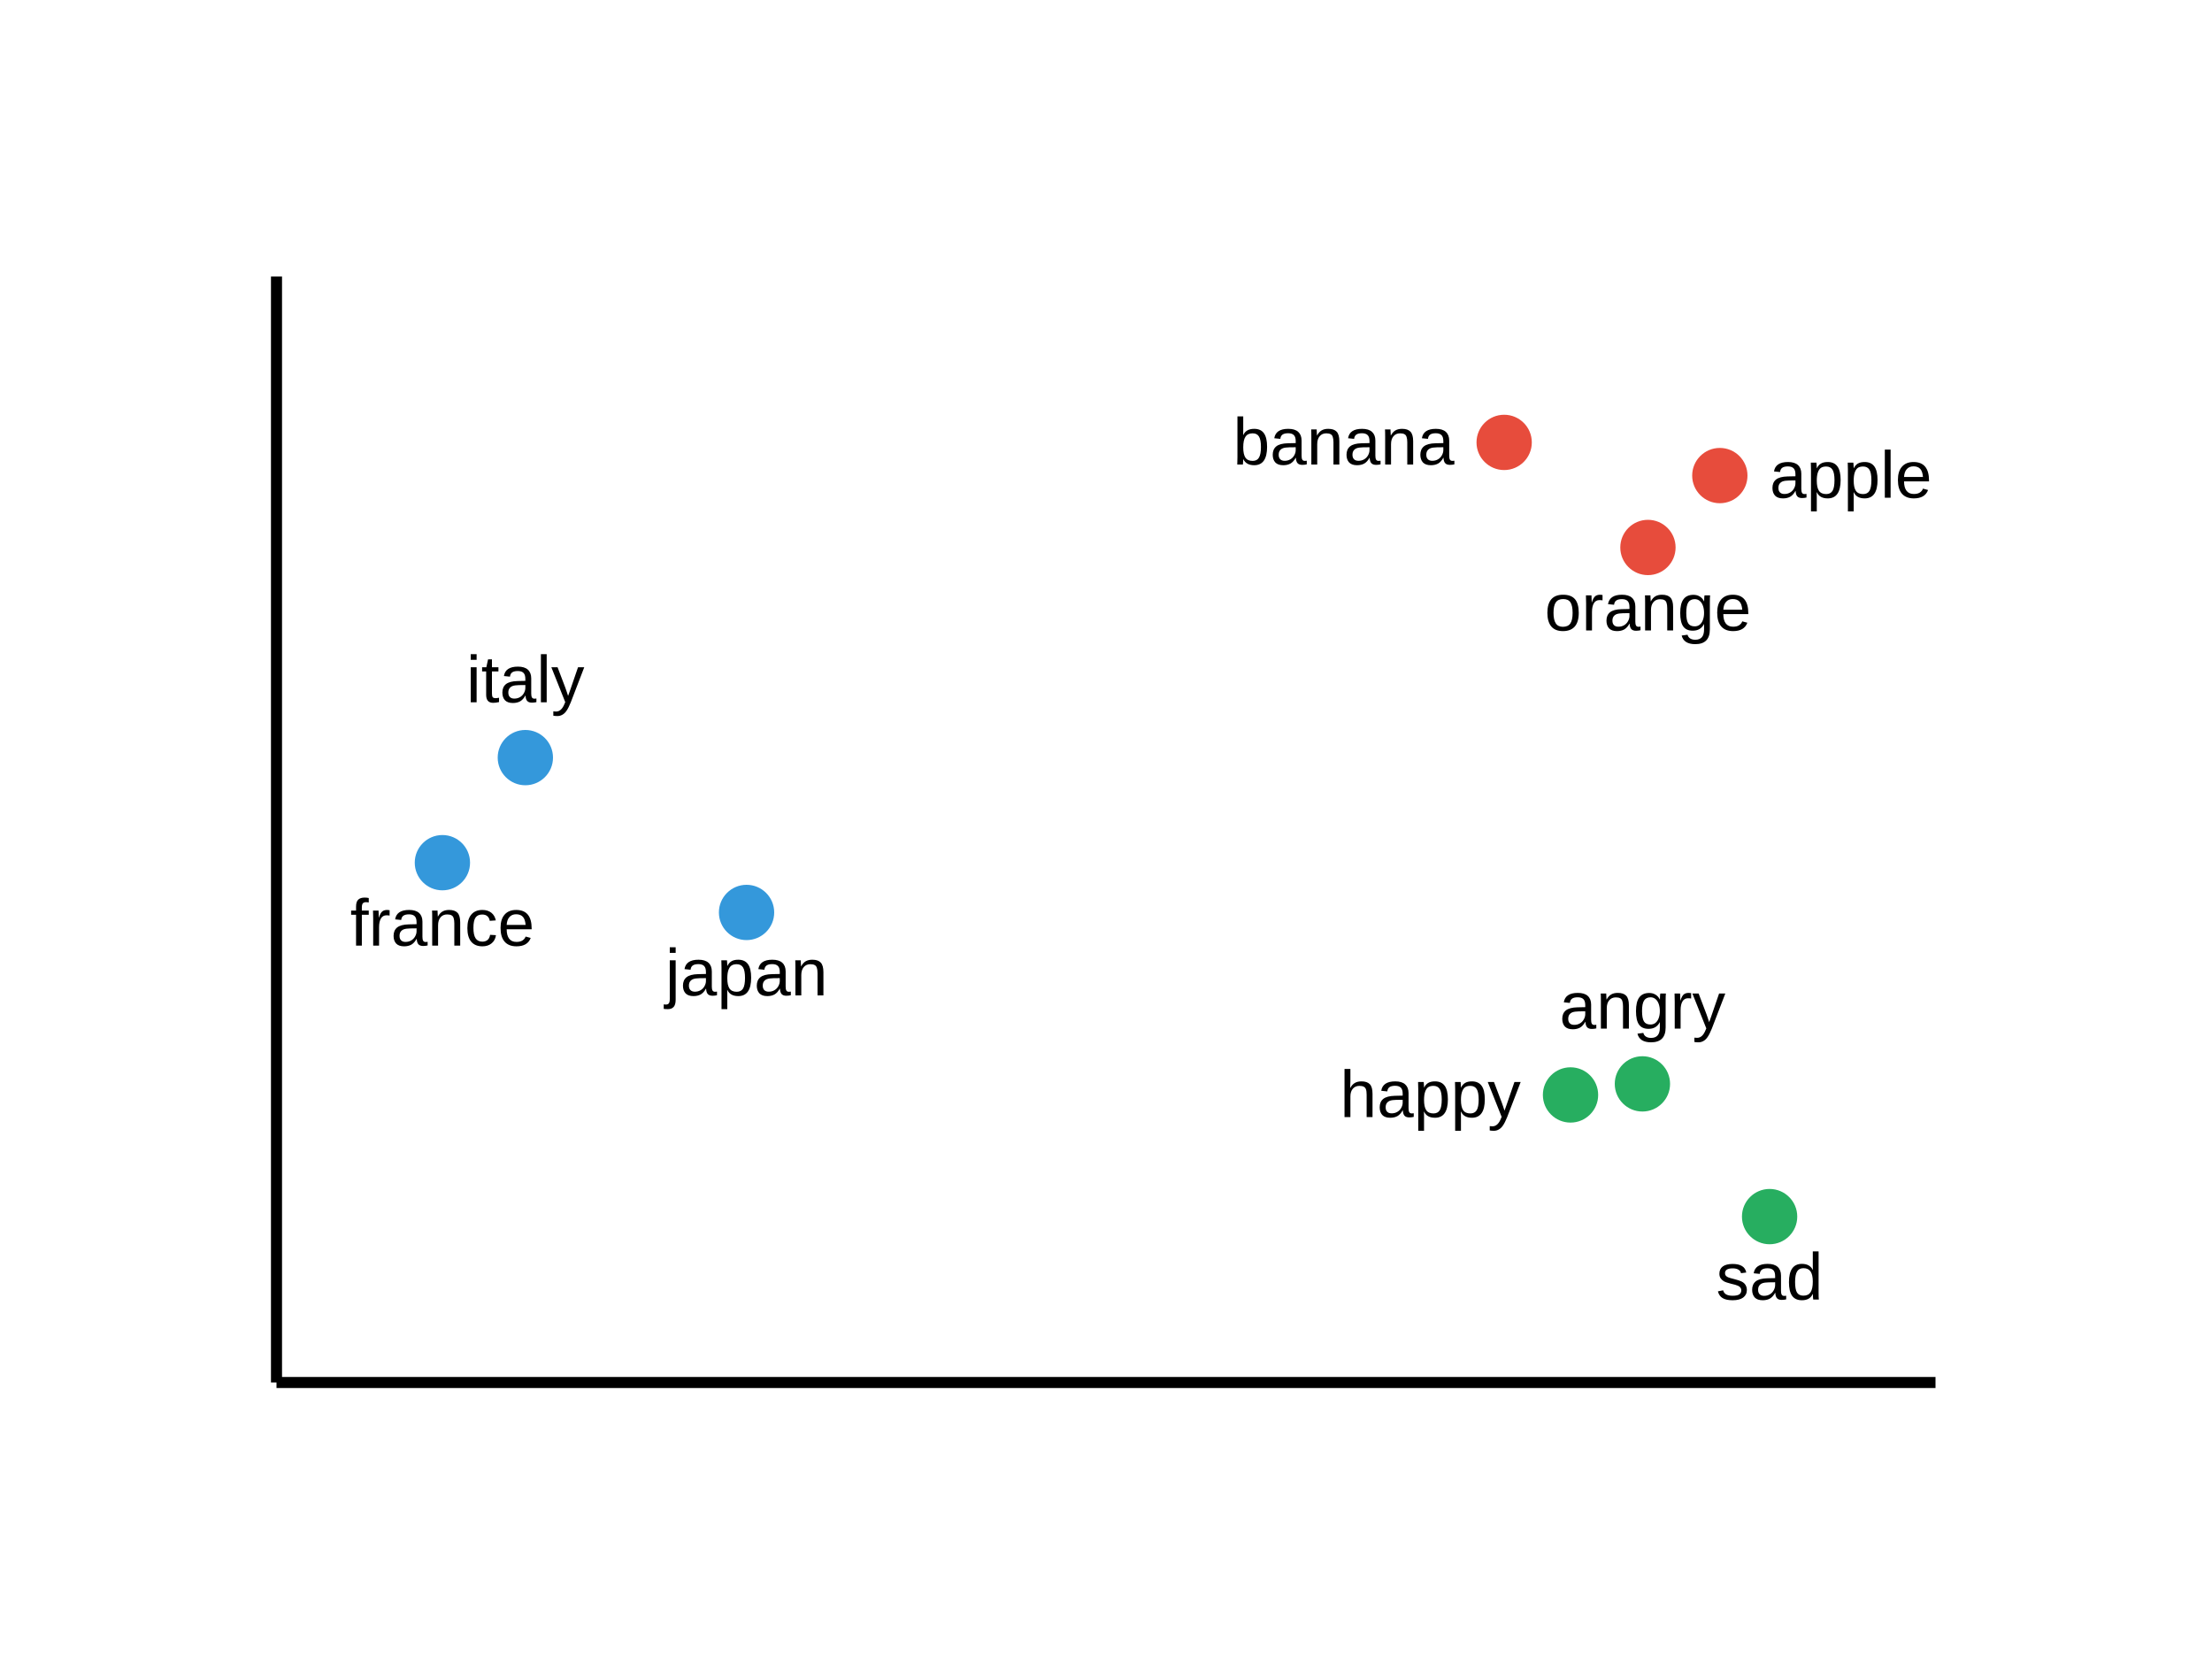
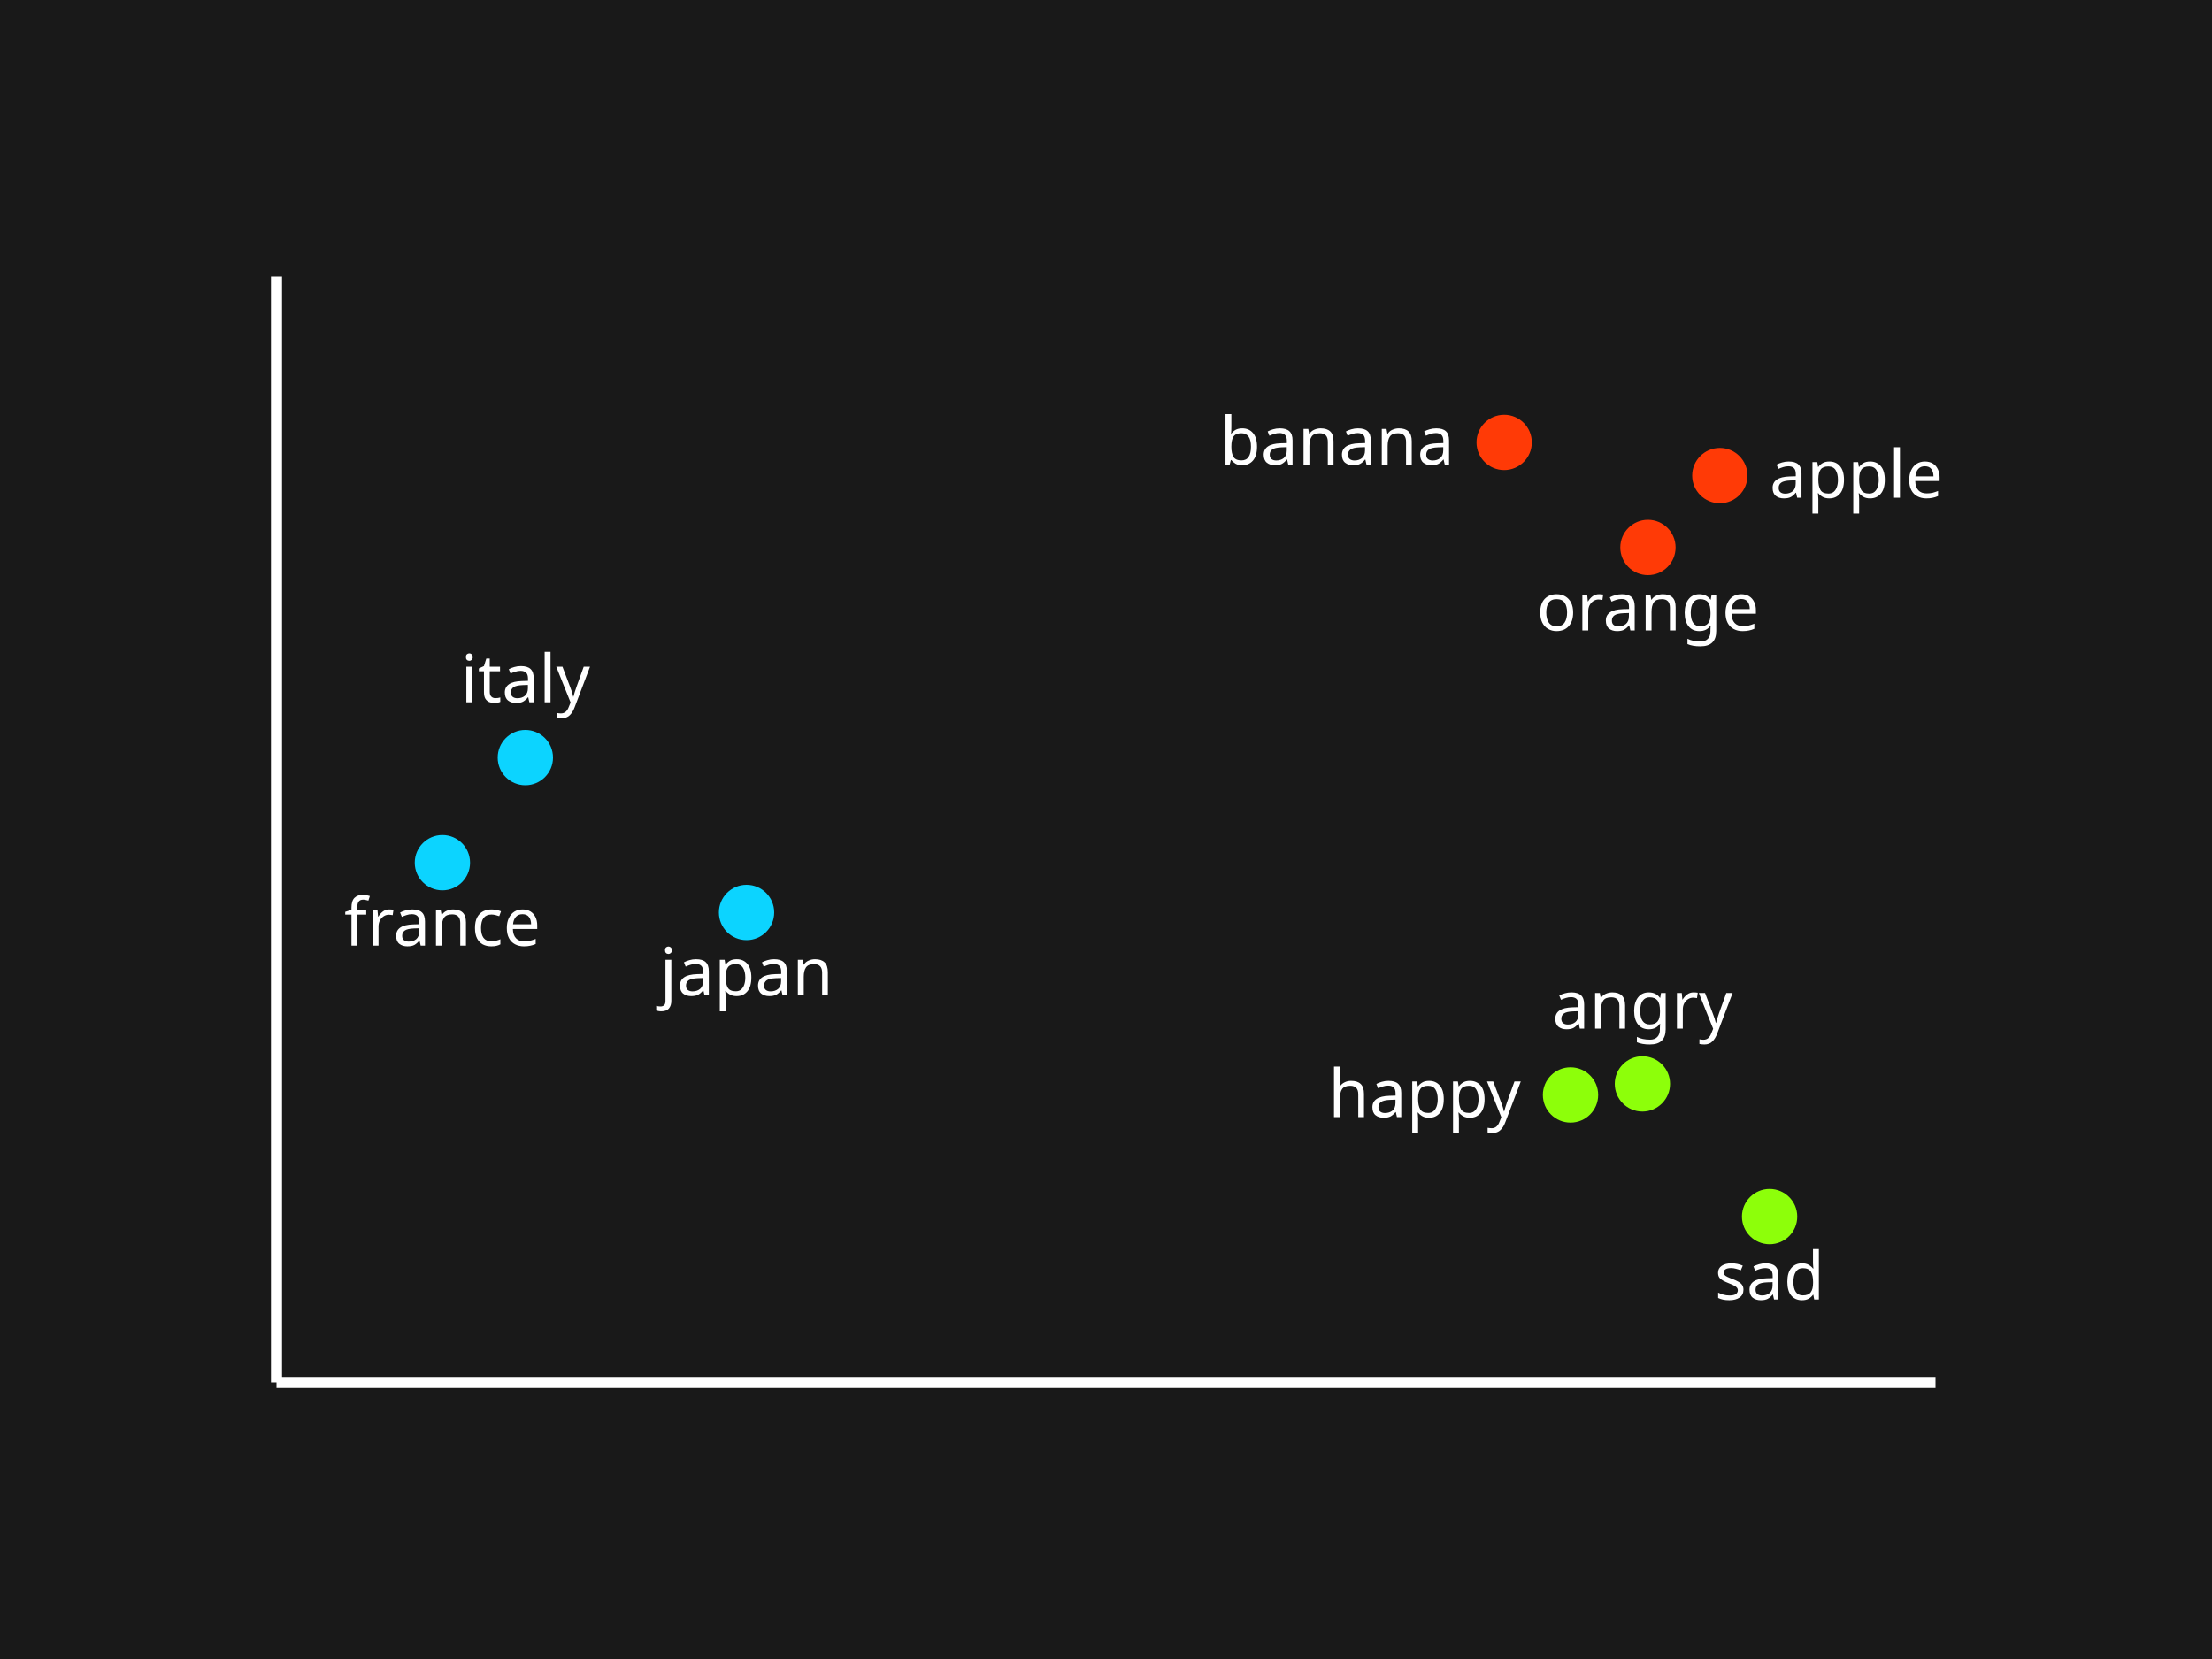
<svg xmlns="http://www.w3.org/2000/svg" viewBox="0 0 400 300">
-   <rect width="400" height="300" fill="white" />
-   <line x1="50" y1="50" x2="50" y2="250" stroke="black" stroke-width="2" />
-   <line x1="50" y1="250" x2="350" y2="250" stroke="black" stroke-width="2" />
-   <circle cx="311" cy="86" r="5" fill="#e74c3c" />
-   <text x="320" y="90" text-anchor="start" font-family="Arial, sans-serif" font-size="12" fill="black">apple</text>
-   <circle cx="272" cy="80" r="5" fill="#e74c3c" />
-   <text x="263" y="84" text-anchor="end" font-family="Arial, sans-serif" font-size="12" fill="black">banana</text>
-   <circle cx="298" cy="99" r="5" fill="#e74c3c" />
-   <text x="298" y="114" text-anchor="middle" font-family="Arial, sans-serif" font-size="12" fill="black">orange</text>
-   <circle cx="95" cy="137" r="5" fill="#3498db" />
-   <text x="95" y="127" text-anchor="middle" font-family="Arial, sans-serif" font-size="12" fill="black">italy</text>
-   <circle cx="80" cy="156" r="5" fill="#3498db" />
-   <text x="80" y="171" text-anchor="middle" font-family="Arial, sans-serif" font-size="12" fill="black">france</text>
-   <circle cx="135" cy="165" r="5" fill="#3498db" />
-   <text x="135" y="180" text-anchor="middle" font-family="Arial, sans-serif" font-size="12" fill="black">japan</text>
-   <circle cx="284" cy="198" r="5" fill="#27ae60" />
-   <text x="275" y="202" text-anchor="end" font-family="Arial, sans-serif" font-size="12" fill="black">happy</text>
-   <circle cx="320" cy="220" r="5" fill="#27ae60" />
-   <text x="320" y="235" text-anchor="middle" font-family="Arial, sans-serif" font-size="12" fill="black">sad</text>
-   <circle cx="297" cy="196" r="5" fill="#27ae60" />
-   <text x="297" y="186" text-anchor="middle" font-family="Arial, sans-serif" font-size="12" fill="black">angry</text>
+   <rect width="400" height="300" fill="#191919" />
+   <line x1="50" y1="50" x2="50" y2="250" stroke="white" stroke-width="2" />
+   <line x1="50" y1="250" x2="350" y2="250" stroke="white" stroke-width="2" />
+   <circle cx="311" cy="86" r="5" fill="#FF3A06" />
+   <text x="320" y="90" text-anchor="start" font-family="Source Sans Pro, sans-serif" font-size="12" fill="white">apple</text>
+   <circle cx="272" cy="80" r="5" fill="#FF3A06" />
+   <text x="263" y="84" text-anchor="end" font-family="Source Sans Pro, sans-serif" font-size="12" fill="white">banana</text>
+   <circle cx="298" cy="99" r="5" fill="#FF3A06" />
+   <text x="298" y="114" text-anchor="middle" font-family="Source Sans Pro, sans-serif" font-size="12" fill="white">orange</text>
+   <circle cx="95" cy="137" r="5" fill="#0CD4FF" />
+   <text x="95" y="127" text-anchor="middle" font-family="Source Sans Pro, sans-serif" font-size="12" fill="white">italy</text>
+   <circle cx="80" cy="156" r="5" fill="#0CD4FF" />
+   <text x="80" y="171" text-anchor="middle" font-family="Source Sans Pro, sans-serif" font-size="12" fill="white">france</text>
+   <circle cx="135" cy="165" r="5" fill="#0CD4FF" />
+   <text x="135" y="180" text-anchor="middle" font-family="Source Sans Pro, sans-serif" font-size="12" fill="white">japan</text>
+   <circle cx="284" cy="198" r="5" fill="#8DFF0A" />
+   <text x="275" y="202" text-anchor="end" font-family="Source Sans Pro, sans-serif" font-size="12" fill="white">happy</text>
+   <circle cx="320" cy="220" r="5" fill="#8DFF0A" />
+   <text x="320" y="235" text-anchor="middle" font-family="Source Sans Pro, sans-serif" font-size="12" fill="white">sad</text>
+   <circle cx="297" cy="196" r="5" fill="#8DFF0A" />
+   <text x="297" y="186" text-anchor="middle" font-family="Source Sans Pro, sans-serif" font-size="12" fill="white">angry</text>
</svg>
